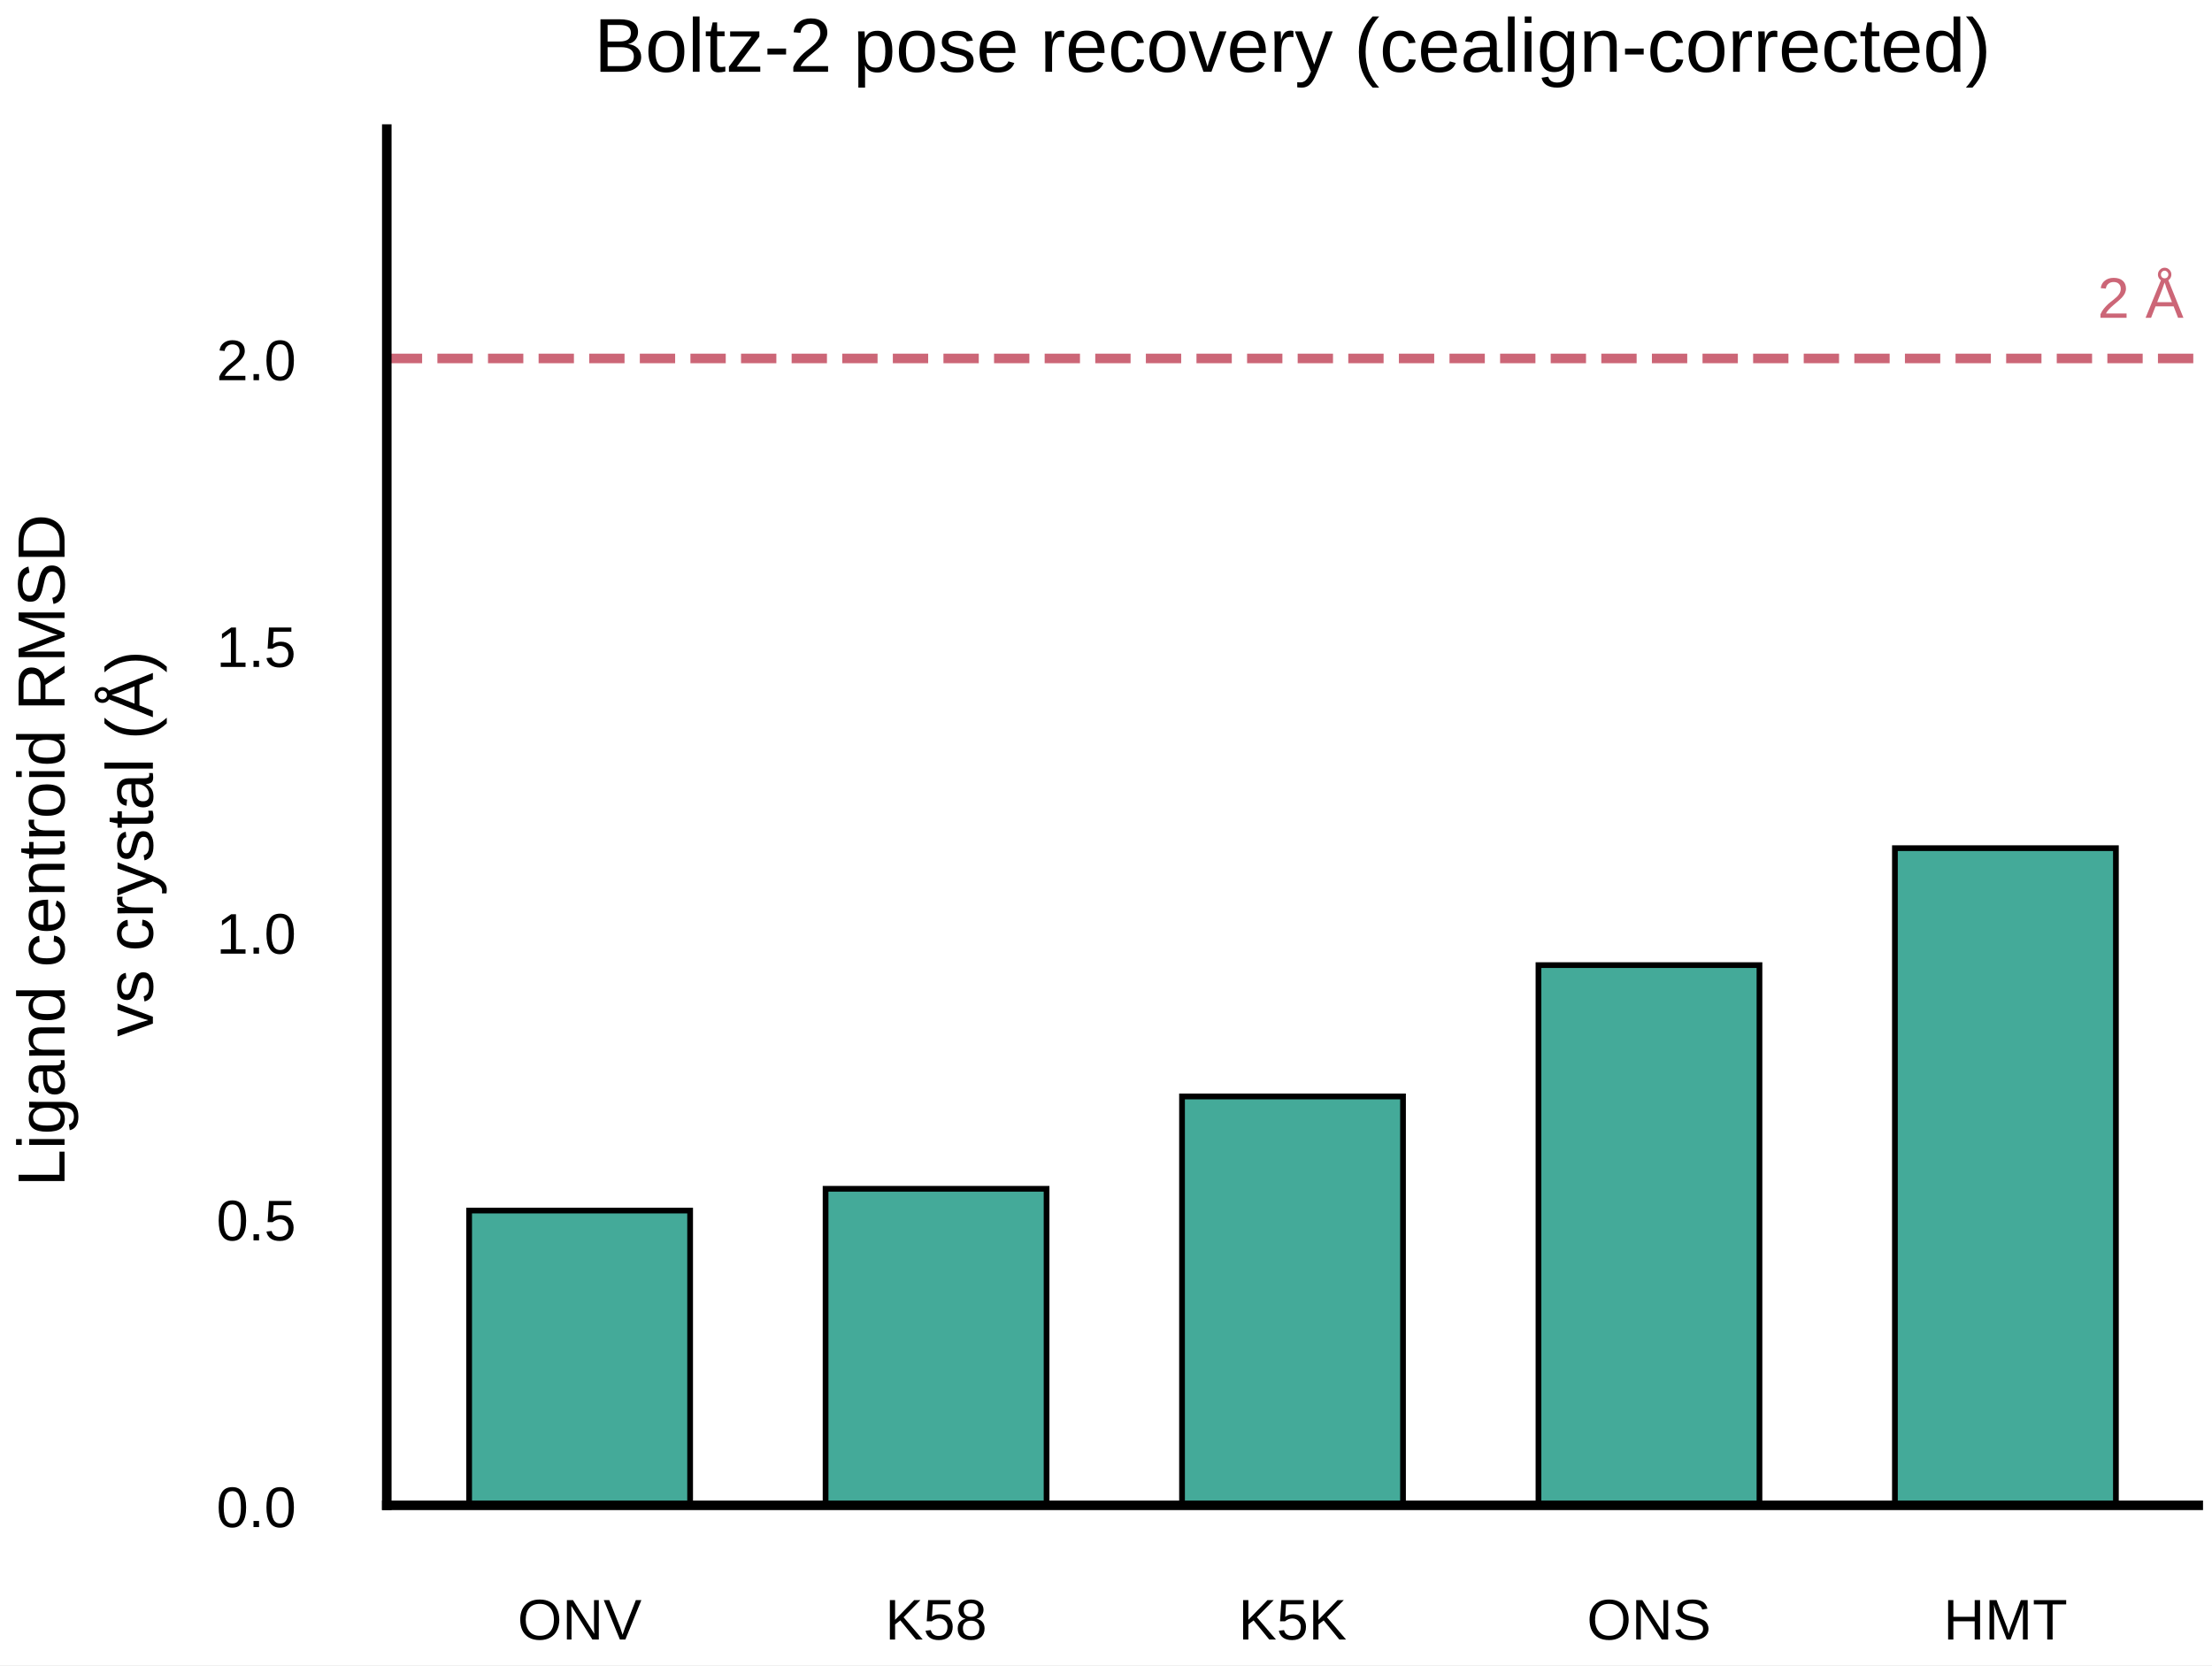
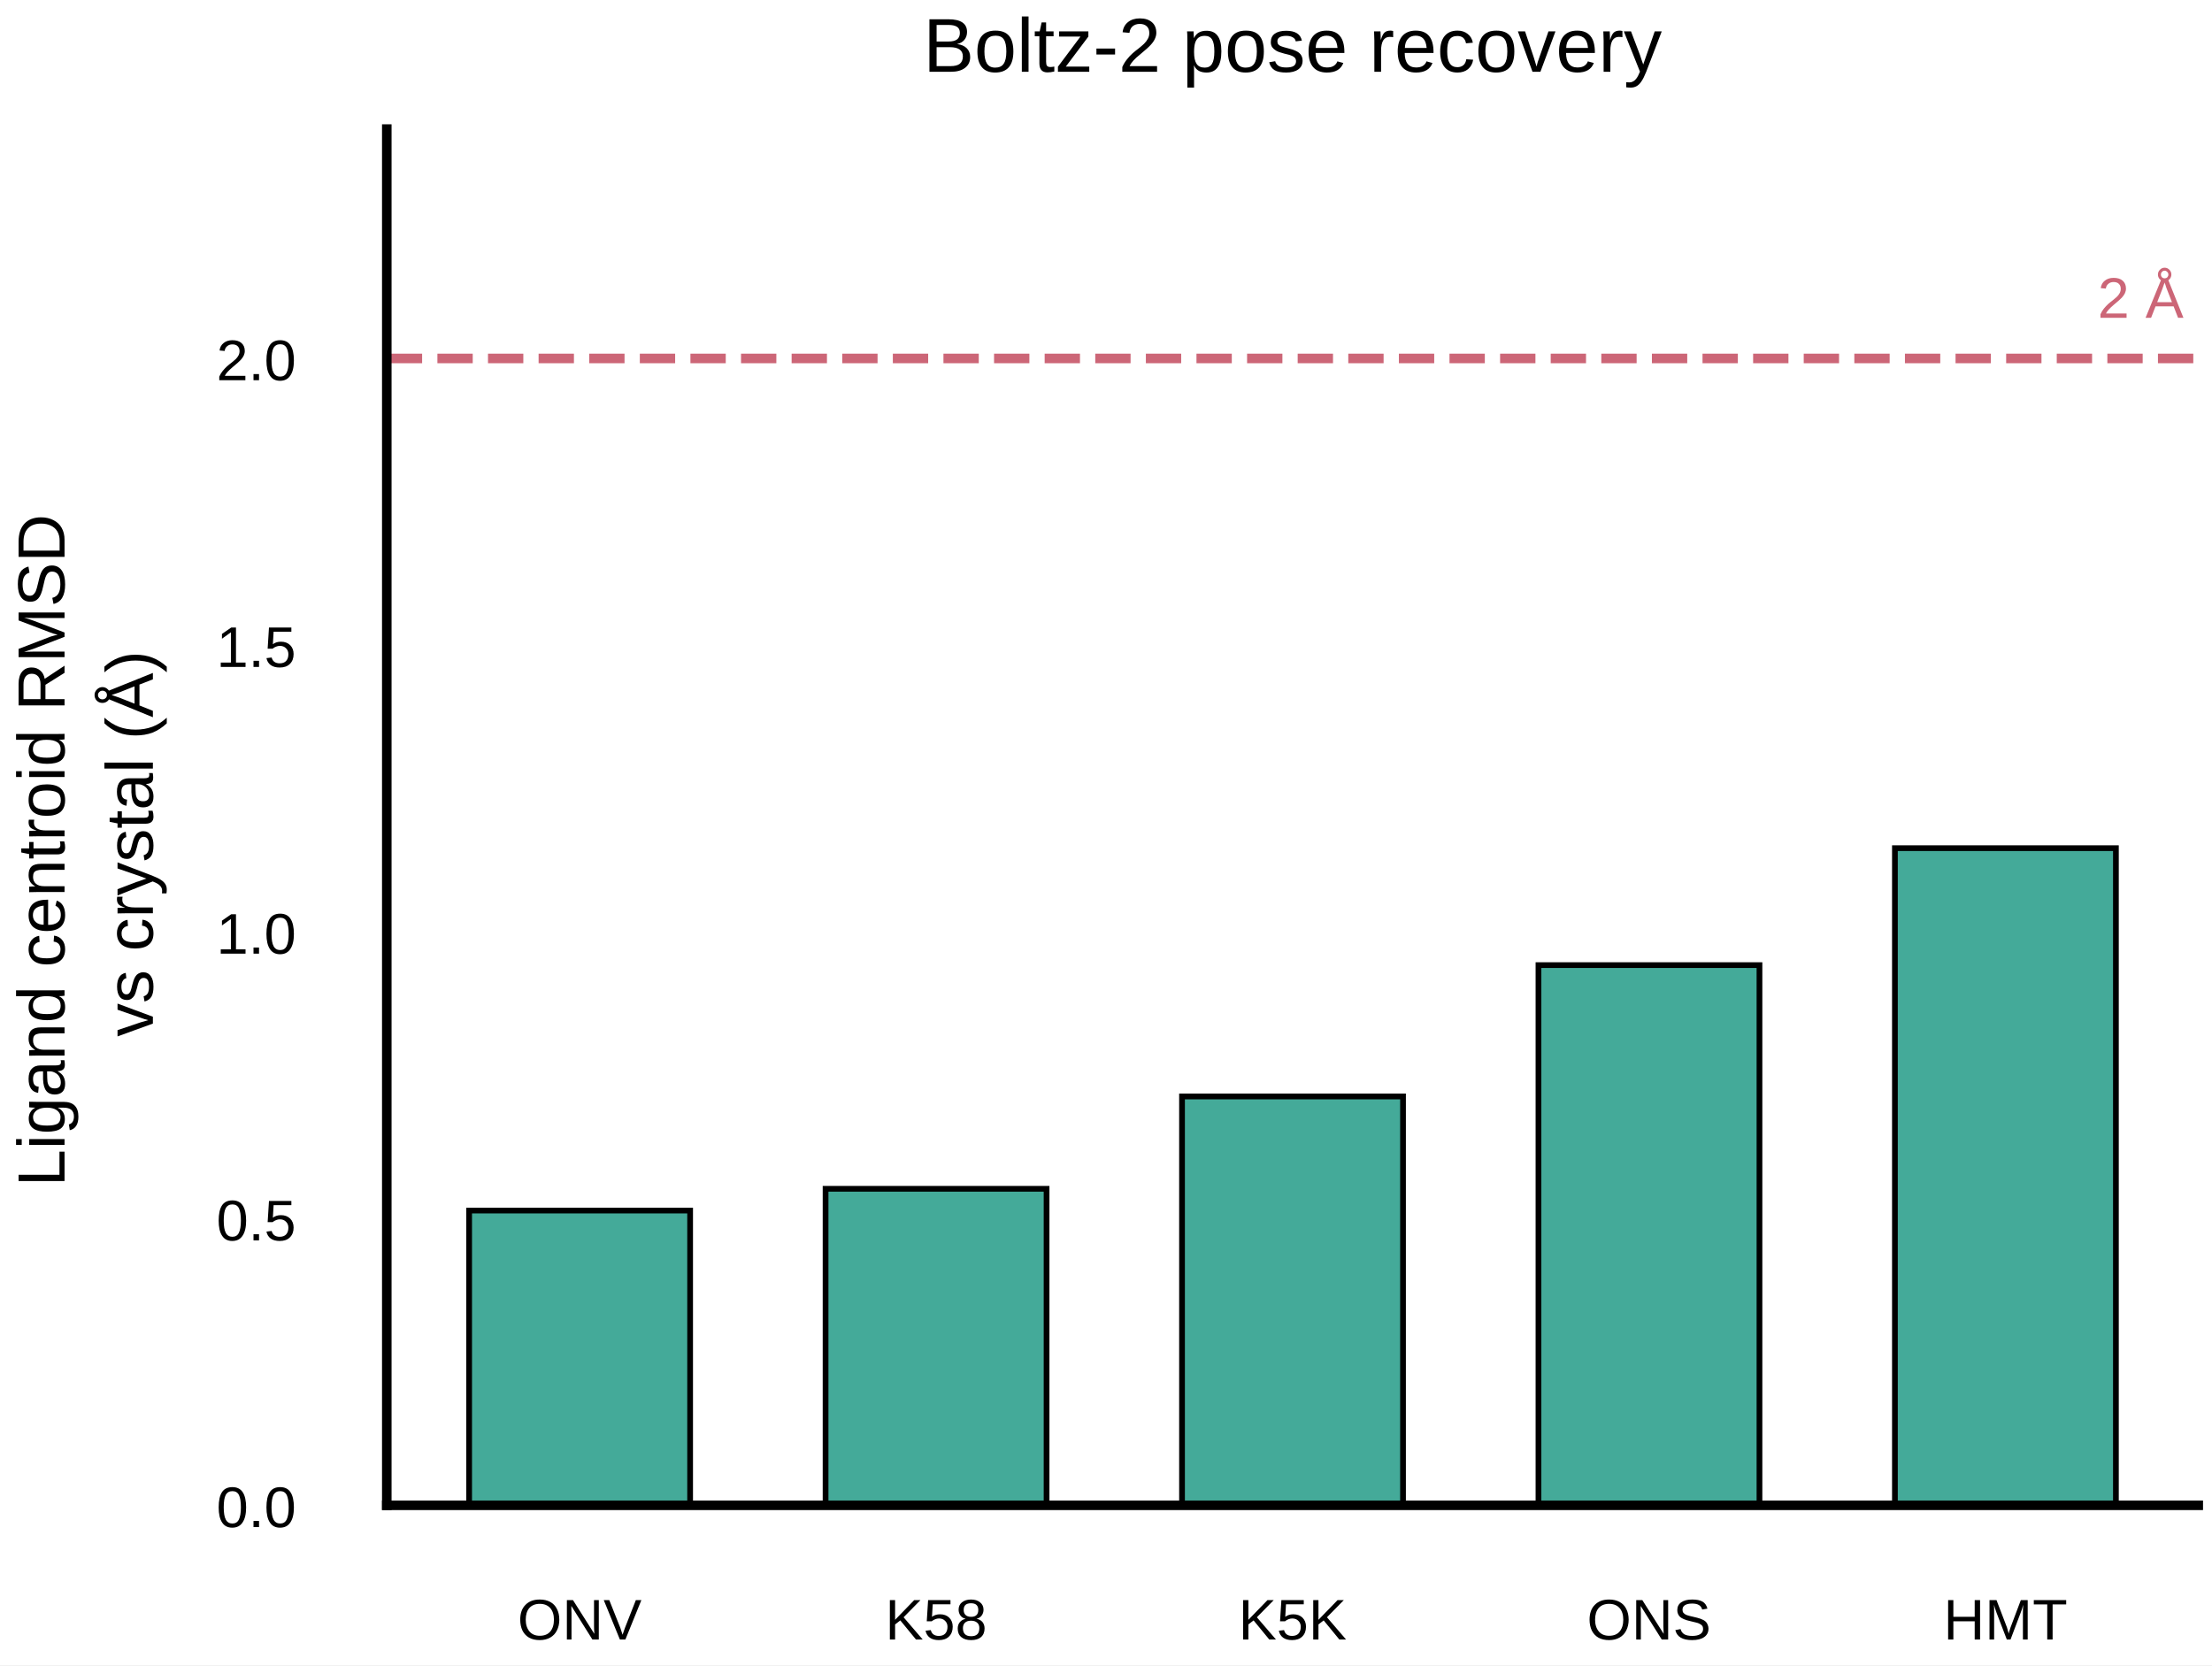
<svg xmlns="http://www.w3.org/2000/svg" width="231.67pt" height="174.41pt" viewBox="0 0 231.67 174.41" version="1.1">
  <defs>
    <style type="text/css">*{stroke-linejoin: round; stroke-linecap: butt}</style>
  </defs>
  <g id="figure_1">
    <g id="patch_1">
      <path d="M 0 174.41  L 231.67 174.41  L 231.67 0  L 0 0  z " style="fill: #ffffff" />
    </g>
    <g id="axes_1">
      <g id="patch_2">
        <path d="M 40.51 157.663  L 230.23 157.663  L 230.23 13.519  L 40.51 13.519  z " style="fill: #ffffff" />
      </g>
      <g id="matplotlib.axis_1">
        <g id="xtick_1">
          <g id="text_1">
            <text style="font-size: 6px; font-family: 'Arial', 'DejaVu Sans', sans-serif; text-anchor: middle" x="60.706" y="171.722" transform="rotate(-0 60.70639 171.7218)">ONV</text>
          </g>
        </g>
        <g id="xtick_2">
          <g id="text_2">
            <text style="font-size: 6px; font-family: 'Arial', 'DejaVu Sans', sans-serif; text-anchor: middle" x="98.038" y="171.722" transform="rotate(-0 98.03815 171.7218)">K58</text>
          </g>
        </g>
        <g id="xtick_3">
          <g id="text_3">
            <text style="font-size: 6px; font-family: 'Arial', 'DejaVu Sans', sans-serif; text-anchor: middle" x="135.37" y="171.722" transform="rotate(-0 135.3699 171.7218)">K5K</text>
          </g>
        </g>
        <g id="xtick_4">
          <g id="text_4">
            <text style="font-size: 6px; font-family: 'Arial', 'DejaVu Sans', sans-serif; text-anchor: middle" x="172.702" y="171.722" transform="rotate(-0 172.7017 171.7218)">ONS</text>
          </g>
        </g>
        <g id="xtick_5">
          <g id="text_5">
            <text style="font-size: 6px; font-family: 'Arial', 'DejaVu Sans', sans-serif; text-anchor: middle" x="210.033" y="171.722" transform="rotate(-0 210.0334 171.7218)">HMT</text>
          </g>
        </g>
      </g>
      <g id="matplotlib.axis_2">
        <g id="ytick_1">
          <g id="text_6">
            <text style="font-size: 6px; font-family: 'Arial', 'DejaVu Sans', sans-serif; text-anchor: end" x="31.01" y="159.942" transform="rotate(-0 31.00991 159.9423)">0.0</text>
          </g>
        </g>
        <g id="ytick_2">
          <g id="text_7">
            <text style="font-size: 6px; font-family: 'Arial', 'DejaVu Sans', sans-serif; text-anchor: end" x="31.01" y="129.912" transform="rotate(-0 31.00991 129.9123)">0.5</text>
          </g>
        </g>
        <g id="ytick_3">
          <g id="text_8">
            <text style="font-size: 6px; font-family: 'Arial', 'DejaVu Sans', sans-serif; text-anchor: end" x="31.01" y="99.882" transform="rotate(-0 31.00991 99.88228)">1.0</text>
          </g>
        </g>
        <g id="ytick_4">
          <g id="text_9">
            <text style="font-size: 6px; font-family: 'Arial', 'DejaVu Sans', sans-serif; text-anchor: end" x="31.01" y="69.852" transform="rotate(-0 31.00991 69.85228)">1.5</text>
          </g>
        </g>
        <g id="ytick_5">
          <g id="text_10">
            <text style="font-size: 6px; font-family: 'Arial', 'DejaVu Sans', sans-serif; text-anchor: end" x="31.01" y="39.822" transform="rotate(-0 31.00991 39.82228)">2.0</text>
          </g>
        </g>
        <g id="text_11">
          <text style="font-size: 7px; font-family: 'Arial', 'DejaVu Sans', sans-serif" transform="translate(6.758906 124.2778) rotate(-90)">Ligand centroid RMSD</text>
          <text style="font-size: 7px; font-family: 'Arial', 'DejaVu Sans', sans-serif" transform="translate(16.01225 108.583) rotate(-90)">vs crystal (Å)</text>
        </g>
      </g>
      <g id="patch_3">
-         <path d="M 49.134 157.663  L 72.279 157.663  L 72.279 126.792  L 49.134 126.792  z " clip-path="url(#p7f5f33dca9)" style="fill: #44aa99; stroke: #000000; stroke-width: 0.6; stroke-linejoin: miter" />
+         <path d="M 49.134 157.663  L 72.279 157.663  L 72.279 126.792  L 49.134 126.792  z " clip-path="url(#p03da991a4b)" style="fill: #44aa99; stroke: #000000; stroke-width: 0.6; stroke-linejoin: miter" />
      </g>
      <g id="patch_4">
-         <path d="M 86.465 157.663  L 109.611 157.663  L 109.611 124.51  L 86.465 124.51  z " clip-path="url(#p7f5f33dca9)" style="fill: #44aa99; stroke: #000000; stroke-width: 0.6; stroke-linejoin: miter" />
+         <path d="M 86.465 157.663  L 109.611 157.663  L 109.611 124.51  L 86.465 124.51  z " clip-path="url(#p03da991a4b)" style="fill: #44aa99; stroke: #000000; stroke-width: 0.6; stroke-linejoin: miter" />
      </g>
      <g id="patch_5">
-         <path d="M 123.797 157.663  L 146.943 157.663  L 146.943 114.84  L 123.797 114.84  z " clip-path="url(#p7f5f33dca9)" style="fill: #44aa99; stroke: #000000; stroke-width: 0.6; stroke-linejoin: miter" />
+         <path d="M 123.797 157.663  L 146.943 157.663  L 146.943 114.84  L 123.797 114.84  z " clip-path="url(#p03da991a4b)" style="fill: #44aa99; stroke: #000000; stroke-width: 0.6; stroke-linejoin: miter" />
      </g>
      <g id="patch_6">
-         <path d="M 161.129 157.663  L 184.275 157.663  L 184.275 101.086  L 161.129 101.086  z " clip-path="url(#p7f5f33dca9)" style="fill: #44aa99; stroke: #000000; stroke-width: 0.6; stroke-linejoin: miter" />
+         <path d="M 161.129 157.663  L 184.275 157.663  L 184.275 101.086  L 161.129 101.086  z " clip-path="url(#p03da991a4b)" style="fill: #44aa99; stroke: #000000; stroke-width: 0.6; stroke-linejoin: miter" />
      </g>
      <g id="patch_7">
-         <path d="M 198.461 157.663  L 221.606 157.663  L 221.606 88.834  L 198.461 88.834  z " clip-path="url(#p7f5f33dca9)" style="fill: #44aa99; stroke: #000000; stroke-width: 0.6; stroke-linejoin: miter" />
+         <path d="M 198.461 157.663  L 221.606 157.663  L 221.606 88.834  L 198.461 88.834  z " clip-path="url(#p03da991a4b)" style="fill: #44aa99; stroke: #000000; stroke-width: 0.6; stroke-linejoin: miter" />
      </g>
      <g id="line2d_1">
-         <path d="M 40.51 37.543  L 230.23 37.543  " clip-path="url(#p7f5f33dca9)" style="fill: none; stroke-dasharray: 3.7,1.6; stroke-dashoffset: 0; stroke: #cc6677" />
+         <path d="M 40.51 37.543  L 230.23 37.543  " clip-path="url(#p03da991a4b)" style="fill: none; stroke-dasharray: 3.7,1.6; stroke-dashoffset: 0; stroke: #cc6677" />
      </g>
      <g id="patch_8">
        <path d="M 40.51 157.663  L 40.51 13.519  " style="fill: none; stroke: #000000; stroke-linejoin: miter; stroke-linecap: square" />
      </g>
      <g id="patch_9">
        <path d="M 40.51 157.663  L 230.23 157.663  " style="fill: none; stroke: #000000; stroke-linejoin: miter; stroke-linecap: square" />
      </g>
      <g id="text_12">
        <text style="font-size: 6px; font-family: 'Arial', 'DejaVu Sans', sans-serif; text-anchor: end; fill: #cc6677" x="228.699" y="33.292" transform="rotate(-0 228.6993 33.29194)">2 Å</text>
      </g>
      <g id="text_13">
-         <text style="font-size: 8px; font-family: 'Arial', 'DejaVu Sans', sans-serif; text-anchor: middle" x="135.37" y="7.519" transform="rotate(-0 135.3699 7.51875)">Boltz-2 pose recovery (cealign-corrected)</text>
+         <text style="font-size: 8px; font-family: 'Arial', 'DejaVu Sans', sans-serif; text-anchor: middle" x="135.37" y="7.519" transform="rotate(-0 135.3699 7.51875)">Boltz-2 pose recovery</text>
      </g>
    </g>
  </g>
  <defs>
-     <clipPath id="p7f5f33dca9">
+     <clipPath id="p03da991a4b">
      <rect x="40.51" y="13.519" width="189.72" height="144.144" />
    </clipPath>
  </defs>
</svg>
